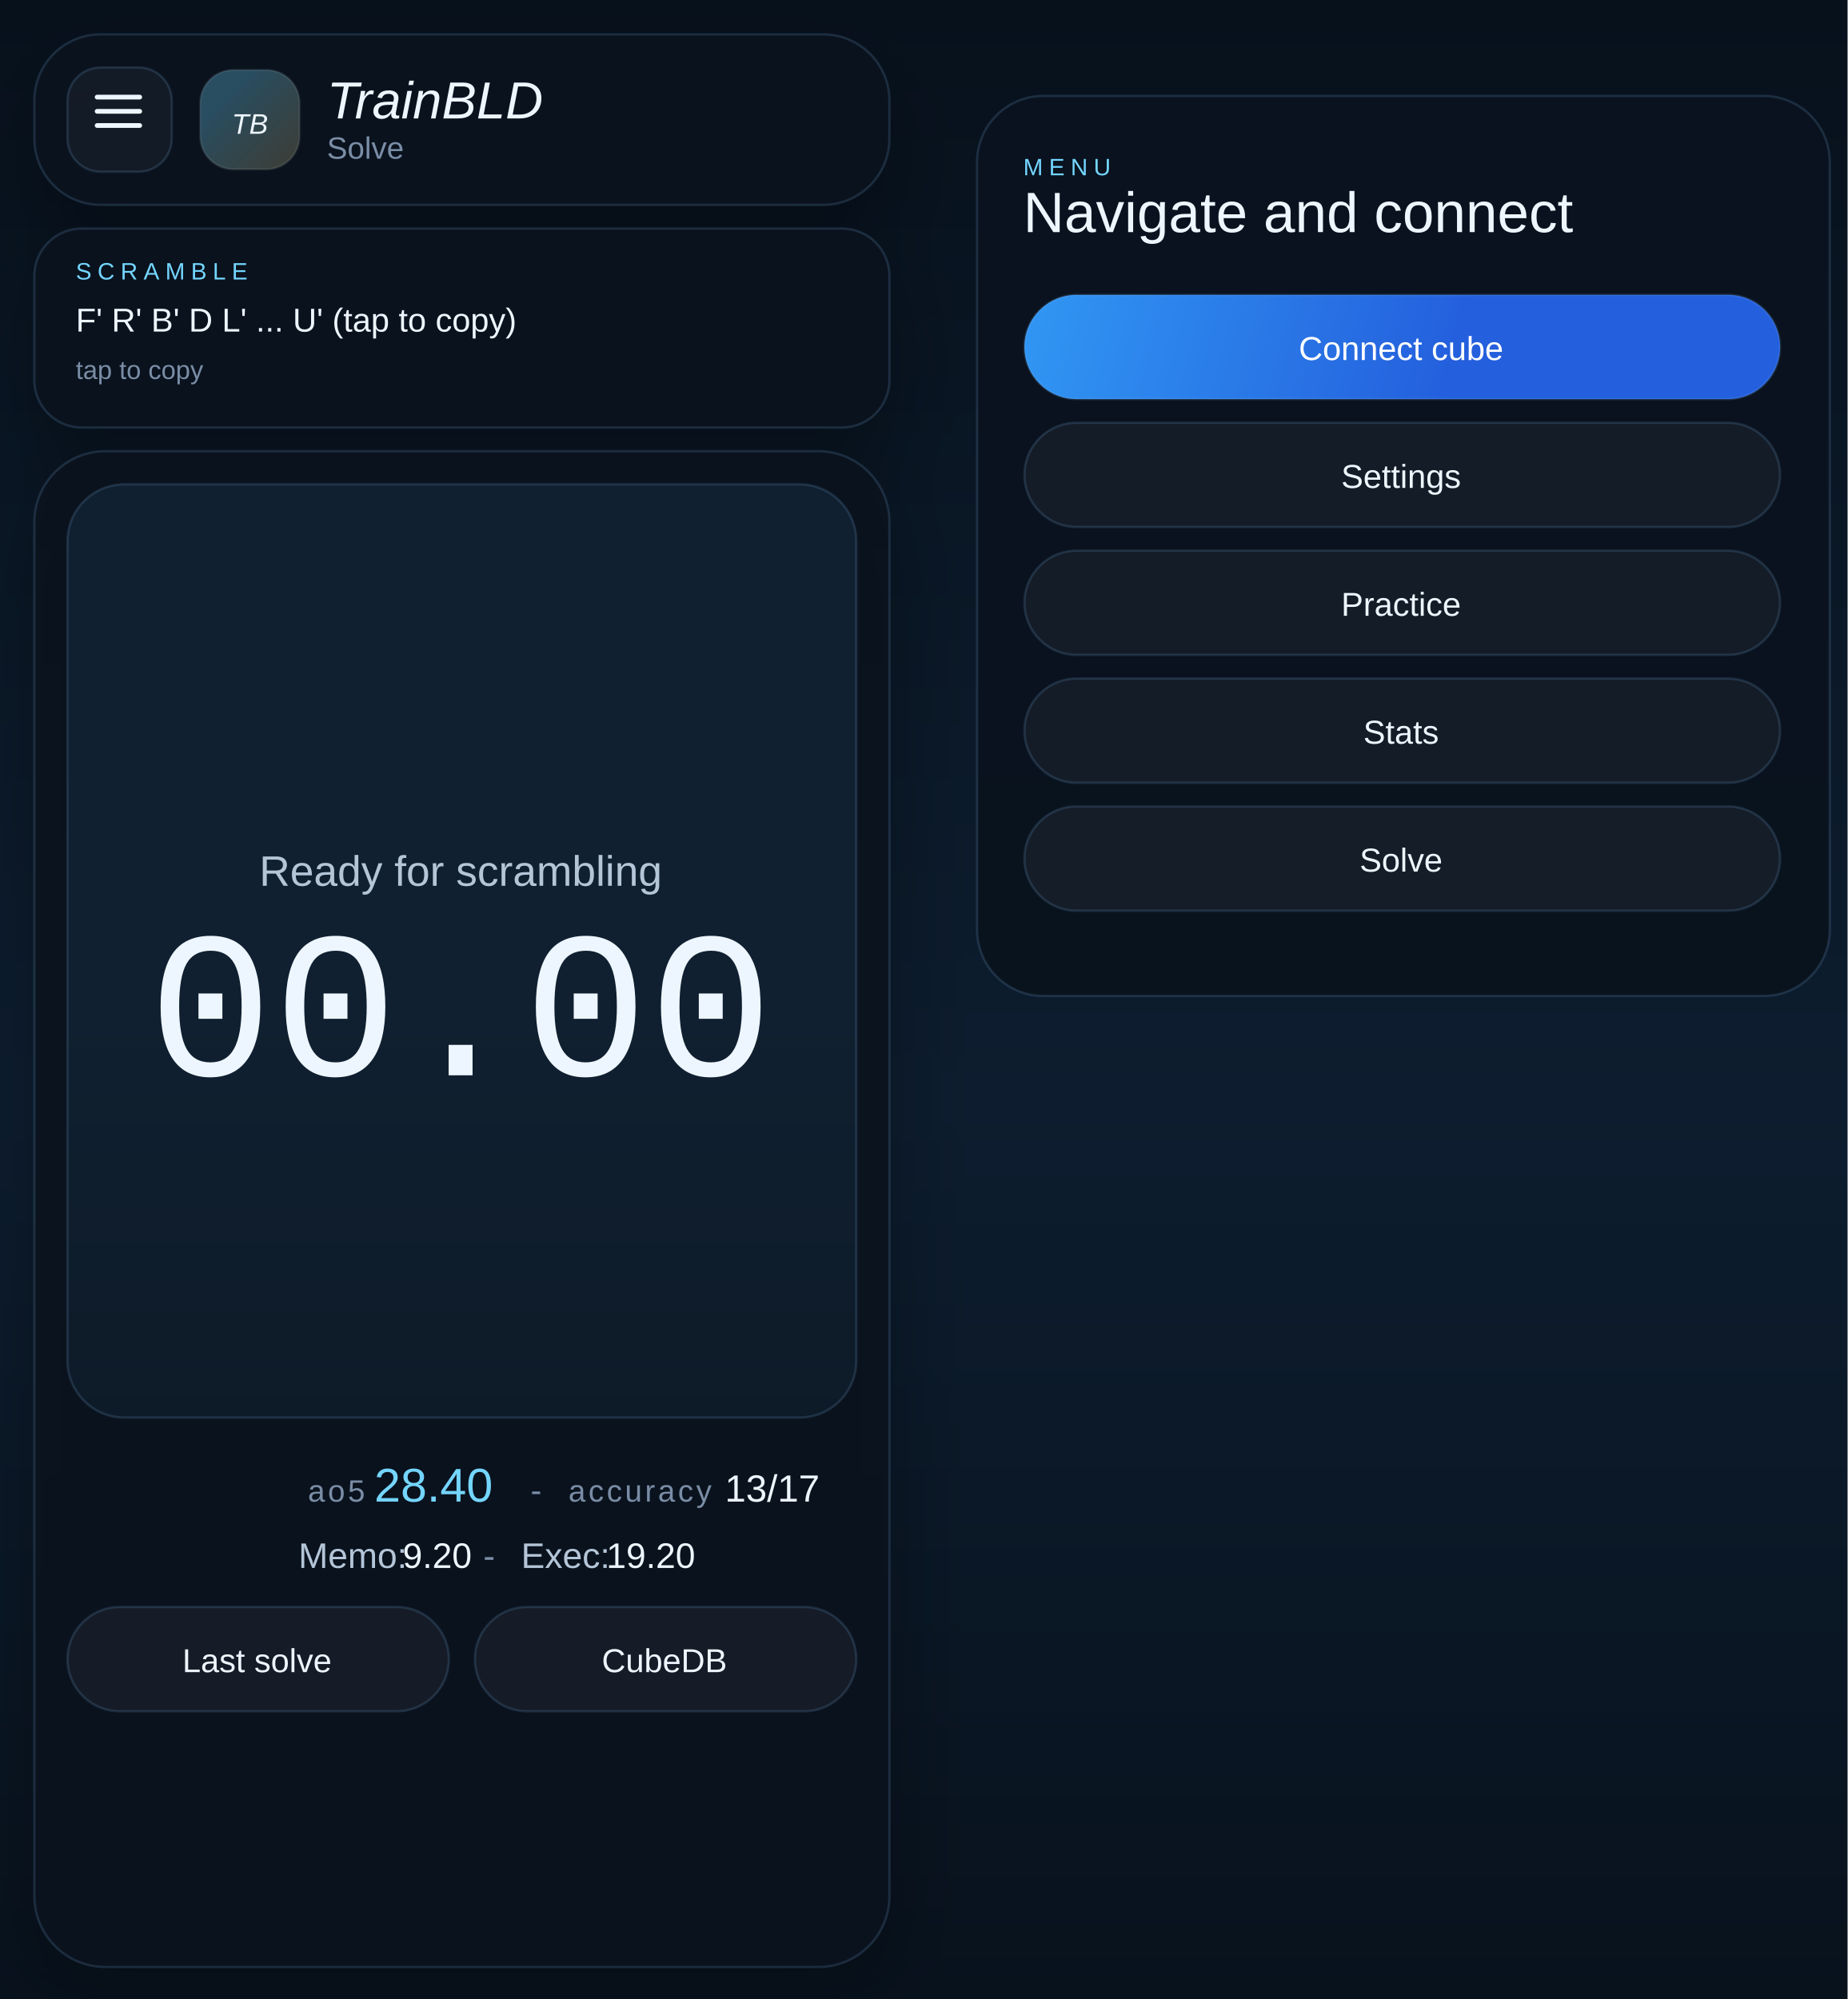
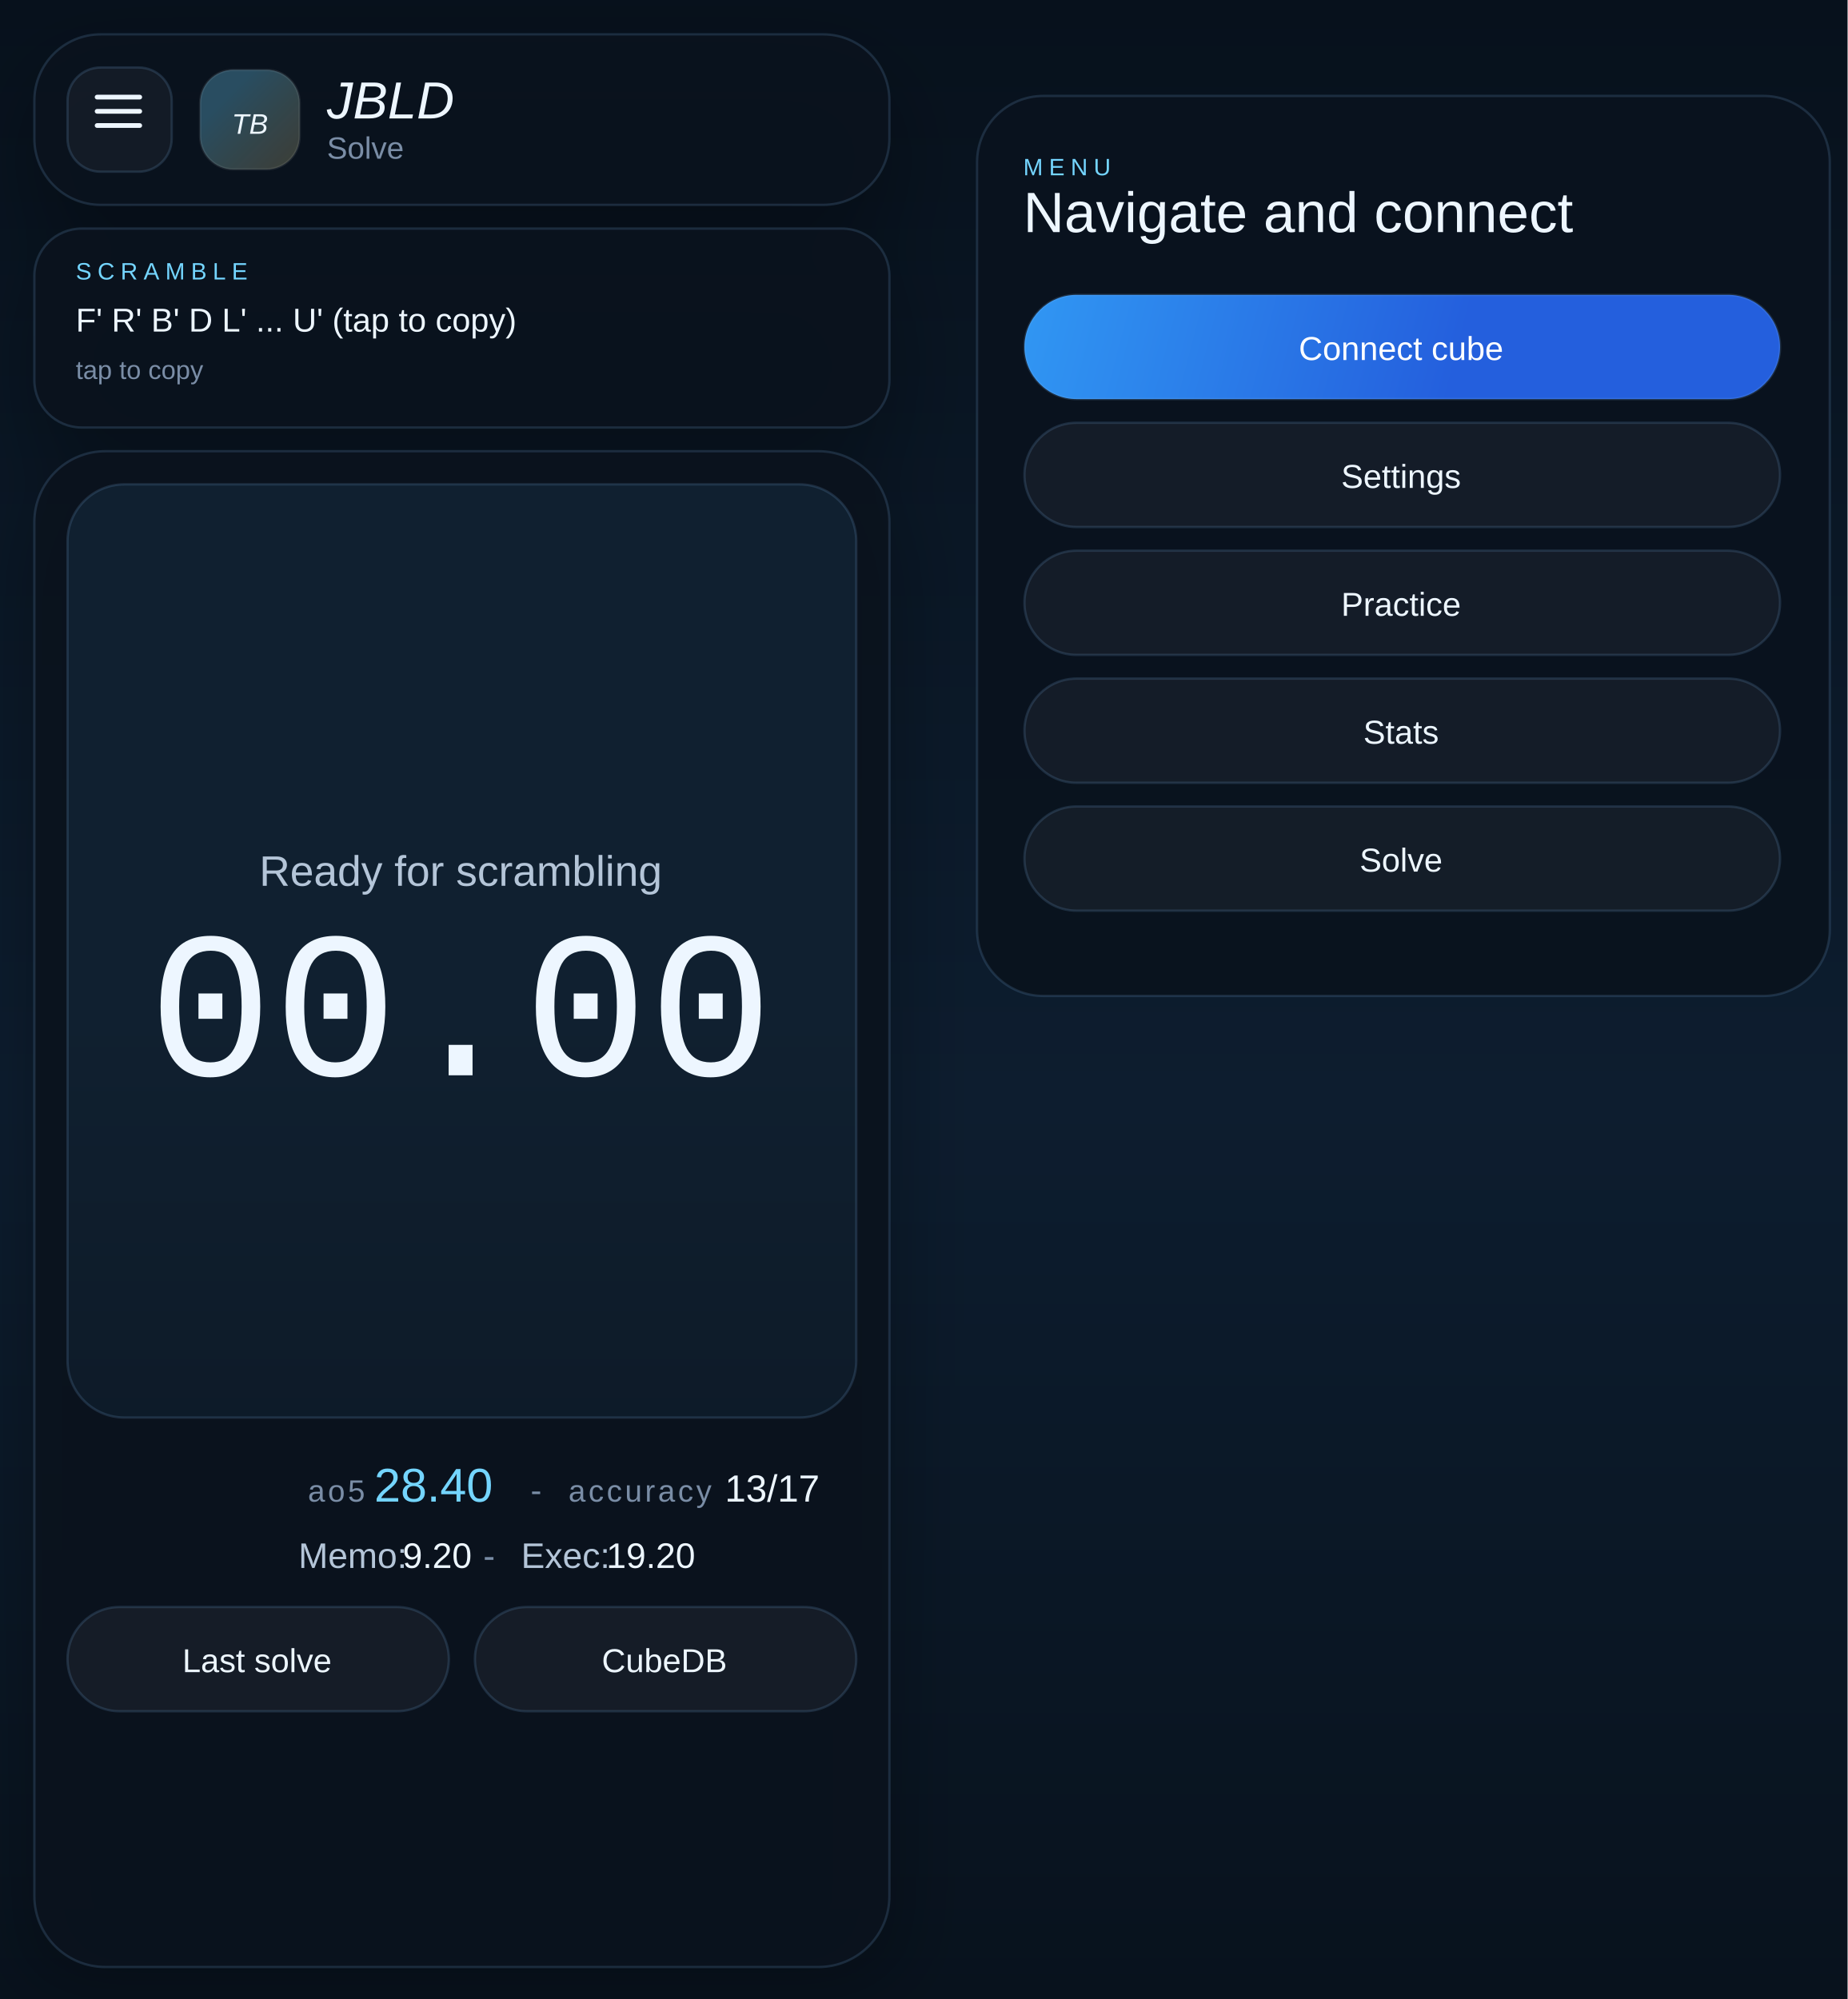
<svg xmlns="http://www.w3.org/2000/svg" width="780" height="844" viewBox="0 0 780 844" fill="none">
  <defs>
    <linearGradient id="bgGradient" x1="390" y1="0" x2="390" y2="844" gradientUnits="userSpaceOnUse">
      <stop stop-color="#07111C" />
      <stop offset="0.55" stop-color="#0D1D2F" />
      <stop offset="1" stop-color="#08121D" />
    </linearGradient>
    <linearGradient id="timerGradient" x1="195" y1="222" x2="195" y2="616" gradientUnits="userSpaceOnUse">
      <stop stop-color="#102030" />
      <stop offset="1" stop-color="#0A141F" />
    </linearGradient>
    <linearGradient id="logoGradient" x1="66" y1="43" x2="108" y2="85" gradientUnits="userSpaceOnUse">
      <stop stop-color="#74D5FF" stop-opacity="0.30" />
      <stop offset="1" stop-color="#EFB14F" stop-opacity="0.24" />
    </linearGradient>
    <linearGradient id="primaryChipGradient" x1="35" y1="0" x2="220" y2="48" gradientUnits="userSpaceOnUse">
      <stop stop-color="#3199F4" />
      <stop offset="1" stop-color="#245FDD" />
    </linearGradient>
    <filter id="softShadow" x="-40" y="-40" width="470" height="924" filterUnits="userSpaceOnUse" color-interpolation-filters="sRGB">
      <feFlood flood-opacity="0" result="BackgroundImageFix" />
      <feColorMatrix in="SourceAlpha" type="matrix" values="0 0 0 0 0 0 0 0 0 0 0 0 0 0 0 0 0 0 127 0" result="hardAlpha" />
      <feOffset dy="16" />
      <feGaussianBlur stdDeviation="18" />
      <feColorMatrix type="matrix" values="0 0 0 0 0 0 0 0 0 0 0 0 0 0 0 0 0 0 0.30 0" />
      <feBlend mode="normal" in2="BackgroundImageFix" result="effect1_dropShadow_0_0" />
      <feBlend mode="normal" in="SourceGraphic" in2="effect1_dropShadow_0_0" result="shape" />
    </filter>
  </defs>
  <rect width="780" height="844" fill="url(#bgGradient)" />
  <g id="mobile-shell" transform="translate(14,14)" filter="url(#softShadow)">
    <g id="top-banner">
      <rect x="0.5" y="0.5" width="361" height="72" rx="28" fill="#0A131E" fill-opacity="0.92" stroke="#84BBF5" stroke-opacity="0.16" />
      <g id="menu-button">
        <rect x="14.5" y="14.5" width="44" height="44" rx="14" fill="white" fill-opacity="0.04" stroke="#84BBF5" stroke-opacity="0.16" />
        <rect x="26" y="26" width="20" height="2" rx="1" fill="#EDF6FF" />
        <rect x="26" y="32" width="20" height="2" rx="1" fill="#EDF6FF" />
        <rect x="26" y="38" width="20" height="2" rx="1" fill="#EDF6FF" />
      </g>
      <g id="logo">
        <rect x="70.5" y="15.5" width="42" height="42" rx="14" fill="url(#logoGradient)" stroke="white" stroke-opacity="0.08" />
        <text x="91.5" y="42.5" text-anchor="middle" fill="#EDF6FF" font-size="12" font-family="Rubik, Arial, sans-serif" font-style="italic">TB</text>
      </g>
-       <text x="124" y="36" fill="#EDF6FF" font-size="22" font-family="Rubik, Arial, sans-serif" font-style="italic">TrainBLD</text>
+       <text x="124" y="36" fill="#EDF6FF" font-size="22" font-family="Rubik, Arial, sans-serif" font-style="italic">JBLD</text>
      <text x="124" y="53" fill="#7A8DA6" font-size="13" font-family="Rubik, Arial, sans-serif">Solve</text>
    </g>
    <g id="scramble-strip" transform="translate(0,82)">
      <rect x="0.5" y="0.5" width="361" height="84" rx="20" fill="#0A131E" fill-opacity="0.92" stroke="#84BBF5" stroke-opacity="0.16" />
      <text x="18" y="22" fill="#74D5FF" font-size="10" letter-spacing="2.5" font-family="Rubik, Arial, sans-serif">SCRAMBLE</text>
      <text x="18" y="44" fill="#EDF6FF" font-size="14" font-family="Rubik, Arial, sans-serif">F' R' B' D L' ... U' (tap to copy)</text>
      <text x="18" y="64" fill="#7A8DA6" font-size="11" font-family="Rubik, Arial, sans-serif">tap to copy</text>
    </g>
    <g id="solve-panel" transform="translate(0,176)">
      <rect x="0.5" y="0.5" width="361" height="640" rx="30" fill="#0A131E" fill-opacity="0.92" stroke="#84BBF5" stroke-opacity="0.16" />
      <g id="timer-stage" transform="translate(14,14)">
        <rect x="0.5" y="0.5" width="333" height="394" rx="24" fill="url(#timerGradient)" stroke="#84BBF5" stroke-opacity="0.16" />
        <text x="166.5" y="170" text-anchor="middle" fill="#B4C5D8" font-size="18" font-family="Rubik, Arial, sans-serif">Ready for scrambling</text>
        <text x="166.5" y="250" text-anchor="middle" fill="#EDF6FF" font-size="88" font-family="Digital-7, 'Courier New', monospace">00.00</text>
      </g>
      <g id="session-strip" transform="translate(14,424)">
        <text x="102" y="20" fill="#7A8DA6" font-size="13" font-family="Rubik, Arial, sans-serif" letter-spacing="1.2">ao5</text>
        <text x="130" y="20" fill="#74D5FF" font-size="20" font-family="Rubik, Arial, sans-serif">28.40</text>
        <text x="196" y="20" fill="#7A8DA6" font-size="14" font-family="Rubik, Arial, sans-serif">-</text>
        <text x="212" y="20" fill="#7A8DA6" font-size="13" font-family="Rubik, Arial, sans-serif" letter-spacing="1.2">accuracy</text>
        <text x="278" y="20" fill="#EDF6FF" font-size="16" font-family="Rubik, Arial, sans-serif">13/17</text>
      </g>
      <g id="split-strip" transform="translate(14,452)">
        <text x="98" y="20" fill="#B4C5D8" font-size="15" font-family="Rubik, Arial, sans-serif">Memo:</text>
        <text x="142" y="20" fill="#EDF6FF" font-size="15" font-family="Rubik, Arial, sans-serif">9.20</text>
        <text x="176" y="20" fill="#7A8DA6" font-size="15" font-family="Rubik, Arial, sans-serif">-</text>
        <text x="192" y="20" fill="#B4C5D8" font-size="15" font-family="Rubik, Arial, sans-serif">Exec:</text>
        <text x="228" y="20" fill="#EDF6FF" font-size="15" font-family="Rubik, Arial, sans-serif">19.20</text>
      </g>
      <g id="cta-row" transform="translate(14,488)">
        <g id="chip-last-solve">
          <rect x="0.5" y="0.5" width="161" height="44" rx="22" fill="white" fill-opacity="0.045" stroke="#84BBF5" stroke-opacity="0.16" />
          <text x="80.5" y="28" text-anchor="middle" fill="#EDF6FF" font-size="14" font-family="Rubik, Arial, sans-serif">Last solve</text>
        </g>
        <g id="chip-cubedb" transform="translate(172,0)">
          <rect x="0.5" y="0.5" width="161" height="44" rx="22" fill="white" fill-opacity="0.045" stroke="#84BBF5" stroke-opacity="0.16" />
          <text x="80.5" y="28" text-anchor="middle" fill="#EDF6FF" font-size="14" font-family="Rubik, Arial, sans-serif">CubeDB</text>
        </g>
      </g>
    </g>
  </g>
  <g id="menu-overlay-template" transform="translate(412,40)">
    <rect x="0.5" y="0.5" width="360" height="380" rx="28" fill="#0A131E" fill-opacity="0.98" stroke="#84BBF5" stroke-opacity="0.16" />
    <text x="20" y="34" fill="#74D5FF" font-size="10" letter-spacing="2.5" font-family="Rubik, Arial, sans-serif">MENU</text>
    <text x="20" y="58" fill="#EDF6FF" font-size="24" font-family="Rubik, Arial, sans-serif">Navigate and connect</text>
    <rect x="20.5" y="84.5" width="319" height="44" rx="22" fill="url(#primaryChipGradient)" stroke="#84BBF5" stroke-opacity="0.16" />
    <text x="179.5" y="112" text-anchor="middle" fill="white" font-size="14" font-family="Rubik, Arial, sans-serif">Connect cube</text>
    <rect x="20.5" y="138.5" width="319" height="44" rx="22" fill="white" fill-opacity="0.045" stroke="#84BBF5" stroke-opacity="0.16" />
    <text x="179.5" y="166" text-anchor="middle" fill="#EDF6FF" font-size="14" font-family="Rubik, Arial, sans-serif">Settings</text>
    <rect x="20.5" y="192.5" width="319" height="44" rx="22" fill="white" fill-opacity="0.045" stroke="#84BBF5" stroke-opacity="0.16" />
    <text x="179.5" y="220" text-anchor="middle" fill="#EDF6FF" font-size="14" font-family="Rubik, Arial, sans-serif">Practice</text>
    <rect x="20.5" y="246.5" width="319" height="44" rx="22" fill="white" fill-opacity="0.045" stroke="#84BBF5" stroke-opacity="0.16" />
    <text x="179.5" y="274" text-anchor="middle" fill="#EDF6FF" font-size="14" font-family="Rubik, Arial, sans-serif">Stats</text>
    <rect x="20.5" y="300.5" width="319" height="44" rx="22" fill="white" fill-opacity="0.045" stroke="#84BBF5" stroke-opacity="0.16" />
    <text x="179.5" y="328" text-anchor="middle" fill="#EDF6FF" font-size="14" font-family="Rubik, Arial, sans-serif">Solve</text>
  </g>
</svg>
